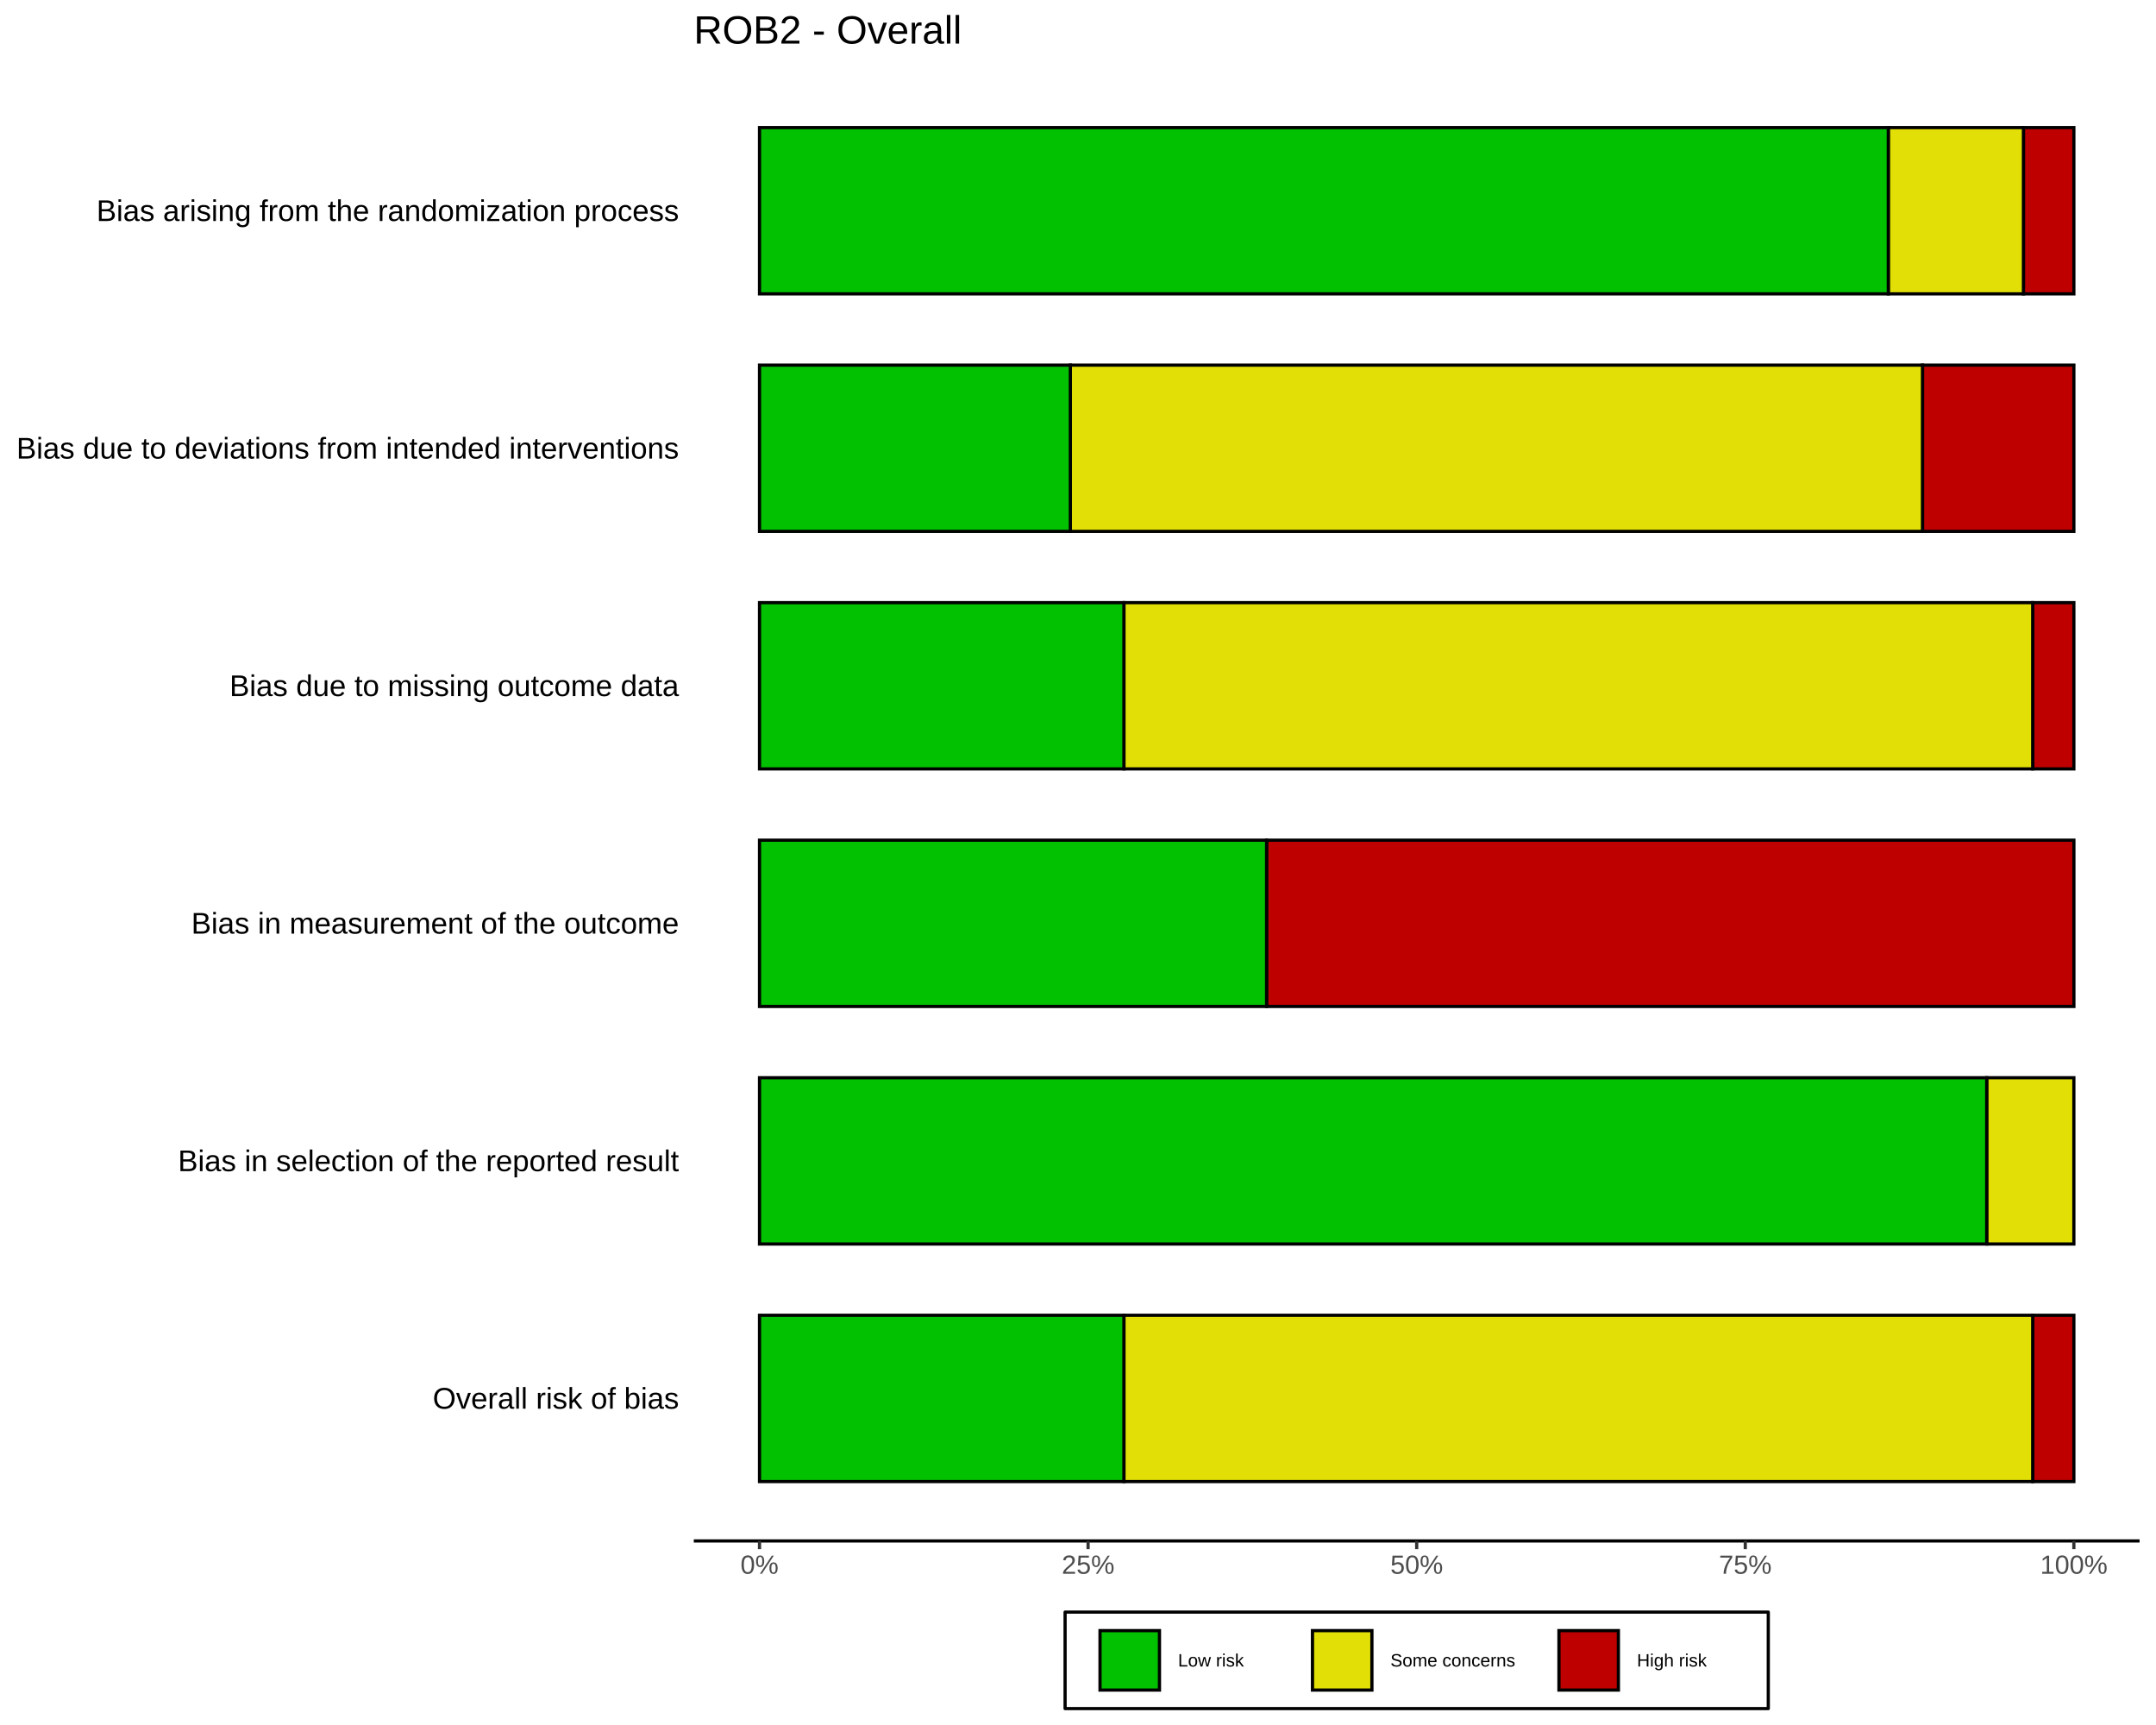
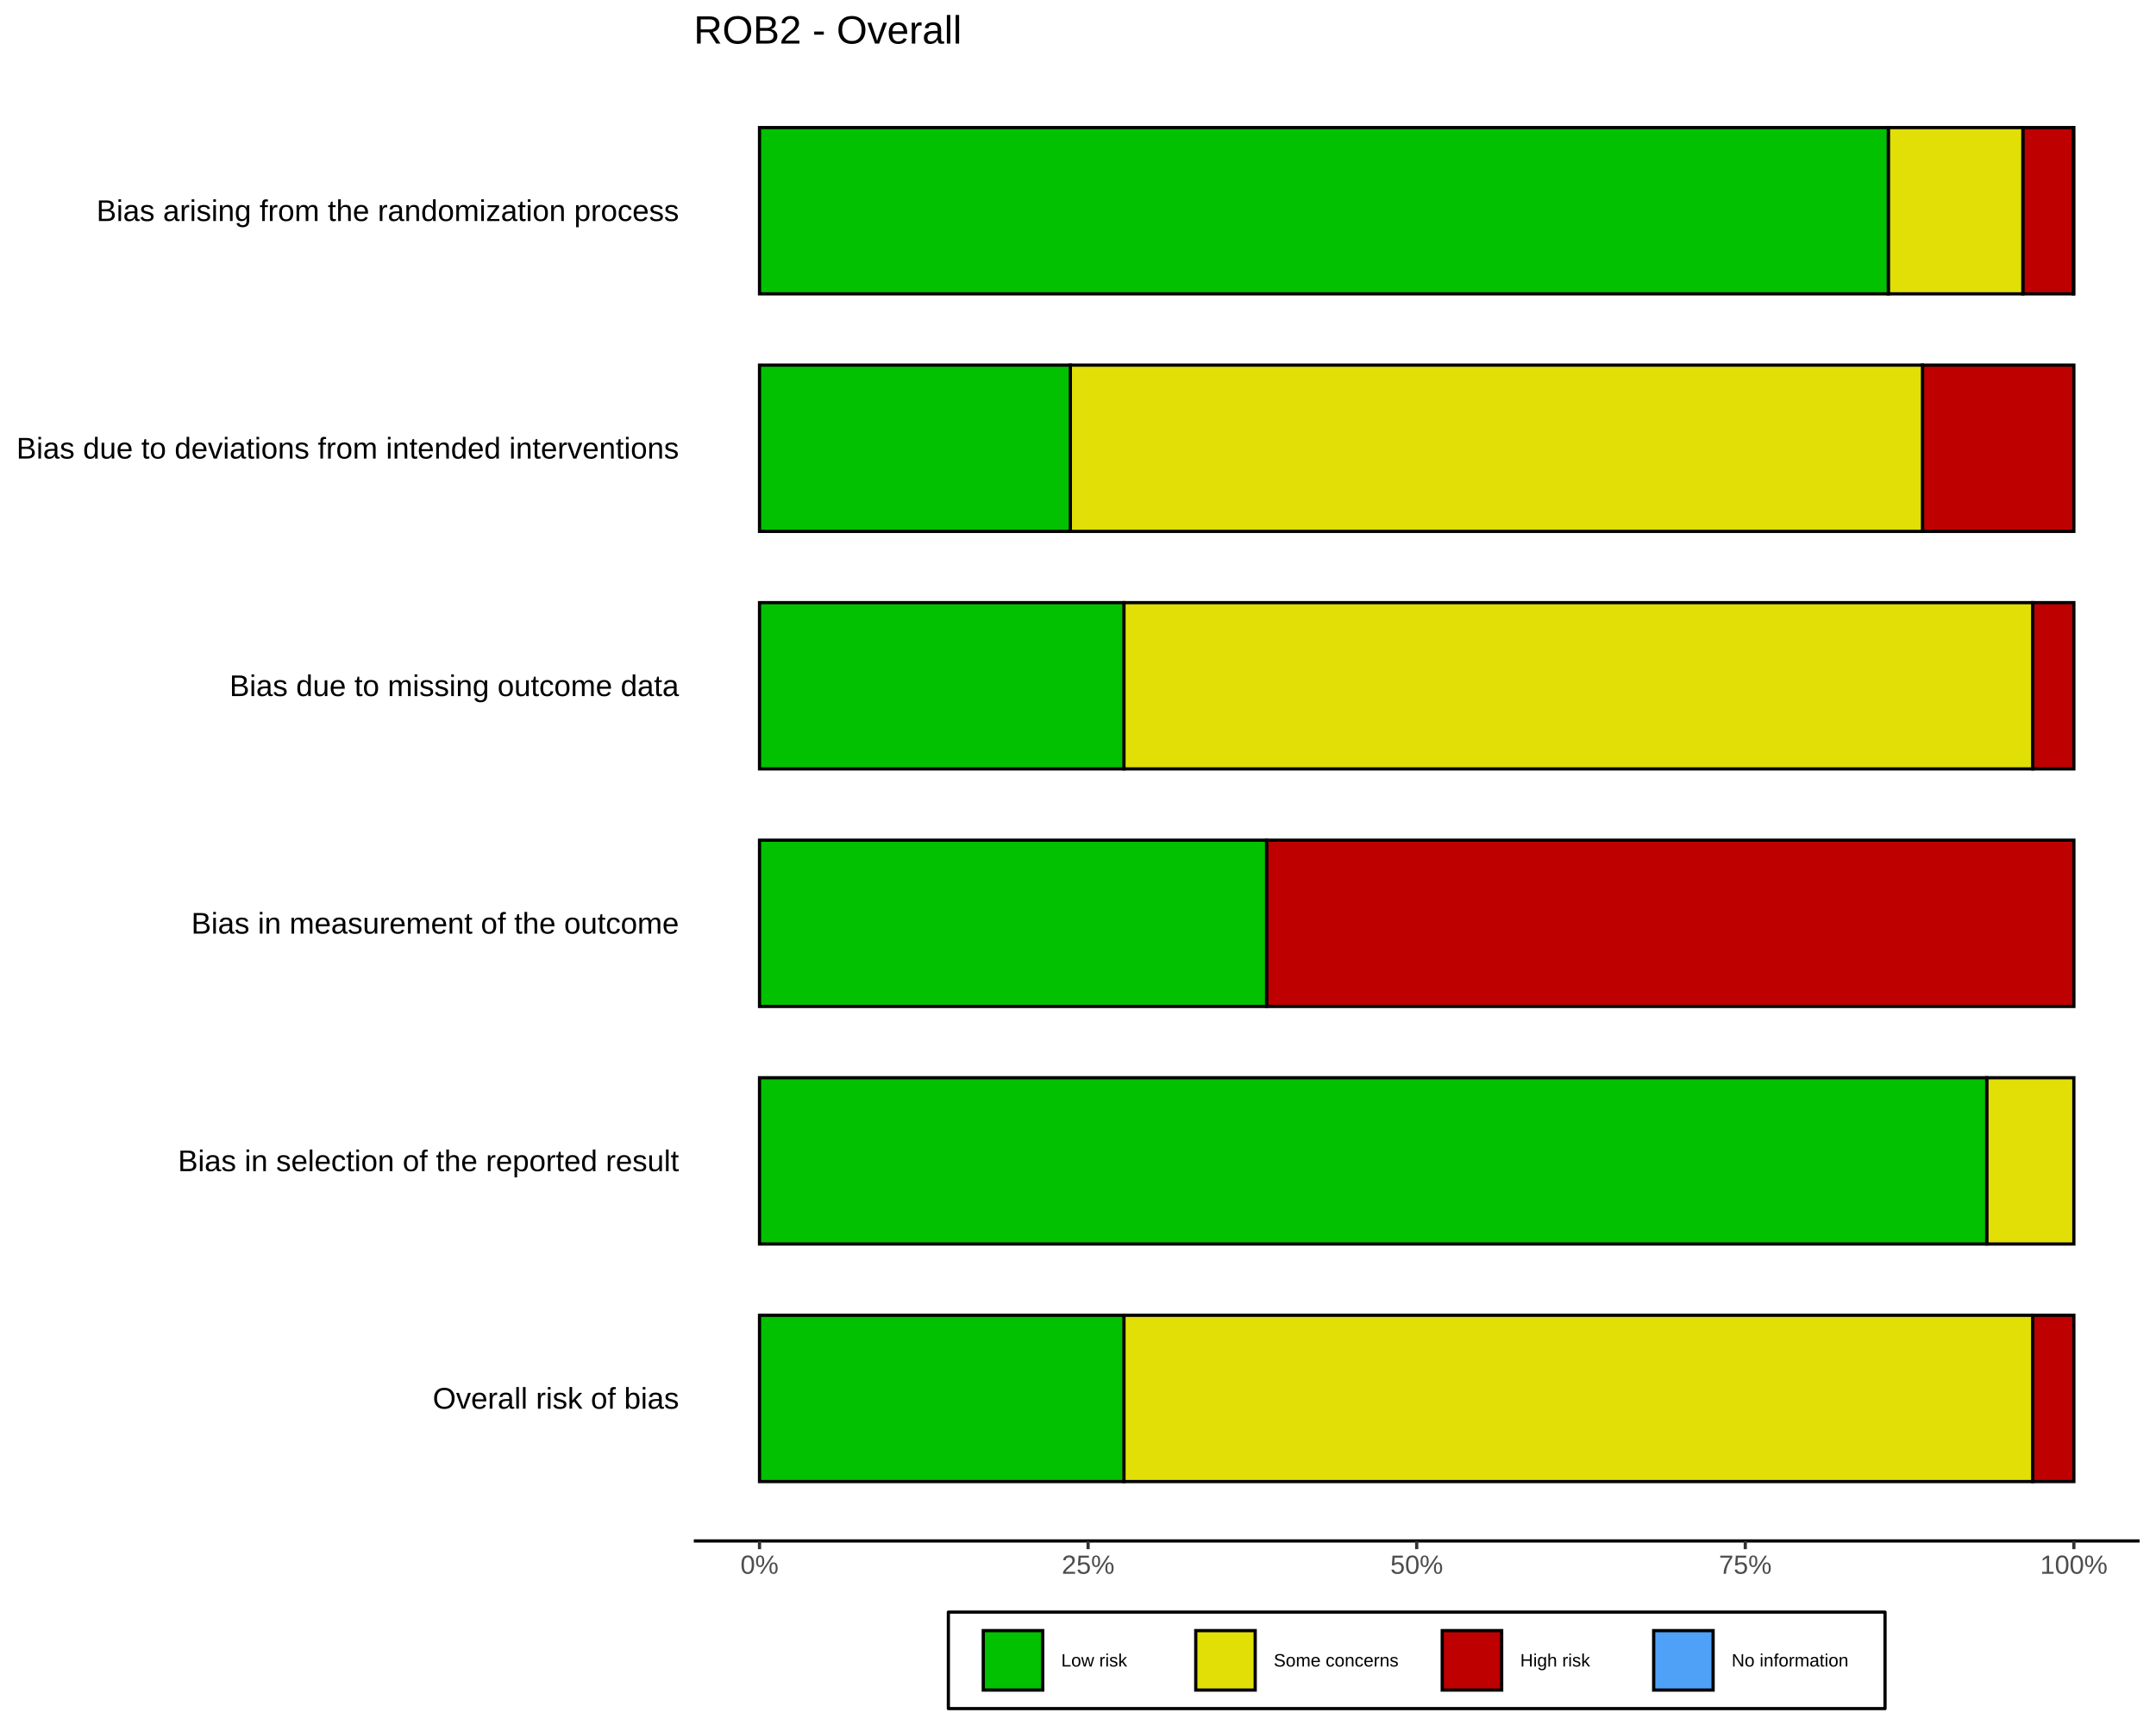
<svg xmlns="http://www.w3.org/2000/svg" viewBox="0 0 720.00 576.00">
  <defs>
    <style type="text/css">
    line, polyline, polygon, path, rect, circle {
      fill: none;
      stroke: #000000;
      stroke-linecap: round;
      stroke-linejoin: round;
      stroke-miterlimit: 10.00;
    }
  </style>
  </defs>
  <rect width="100%" height="100%" style="stroke: none; fill: #FFFFFF;" />
  <rect x="0.00" y="0.00" width="720.00" height="576.00" style="stroke-width: 1.07; stroke: #FFFFFF; fill: #FFFFFF;" />
  <defs>
    <clipPath id="cpMjMxLjY5fDcxNC41Mnw1MTQuNTR8MjIuNzc=">
      <rect x="231.69" y="22.77" width="482.83" height="491.76" />
    </clipPath>
  </defs>
  <rect x="678.82" y="439.19" width="13.75" height="55.52" style="stroke-width: 1.07; stroke-linecap: square; stroke-linejoin: miter; fill: #BF0000;" clip-path="url(#cpMjMxLjY5fDcxNC41Mnw1MTQuNTR8MjIuNzc=)" />
  <rect x="375.33" y="439.19" width="303.49" height="55.52" style="stroke-width: 1.07; stroke-linecap: square; stroke-linejoin: miter; fill: #E2DF07;" clip-path="url(#cpMjMxLjY5fDcxNC41Mnw1MTQuNTR8MjIuNzc=)" />
  <rect x="253.64" y="439.19" width="121.69" height="55.52" style="stroke-width: 1.07; stroke-linecap: square; stroke-linejoin: miter; fill: #02C100;" clip-path="url(#cpMjMxLjY5fDcxNC41Mnw1MTQuNTR8MjIuNzc=)" />
  <rect x="663.47" y="359.87" width="29.10" height="55.52" style="stroke-width: 1.07; stroke-linecap: square; stroke-linejoin: miter; fill: #E2DF07;" clip-path="url(#cpMjMxLjY5fDcxNC41Mnw1MTQuNTR8MjIuNzc=)" />
  <rect x="253.64" y="359.87" width="409.83" height="55.52" style="stroke-width: 1.07; stroke-linecap: square; stroke-linejoin: miter; fill: #02C100;" clip-path="url(#cpMjMxLjY5fDcxNC41Mnw1MTQuNTR8MjIuNzc=)" />
  <rect x="422.98" y="280.55" width="269.60" height="55.52" style="stroke-width: 1.07; stroke-linecap: square; stroke-linejoin: miter; fill: #BF0000;" clip-path="url(#cpMjMxLjY5fDcxNC41Mnw1MTQuNTR8MjIuNzc=)" />
  <rect x="253.64" y="280.55" width="169.34" height="55.52" style="stroke-width: 1.07; stroke-linecap: square; stroke-linejoin: miter; fill: #02C100;" clip-path="url(#cpMjMxLjY5fDcxNC41Mnw1MTQuNTR8MjIuNzc=)" />
  <rect x="678.82" y="201.23" width="13.75" height="55.52" style="stroke-width: 1.07; stroke-linecap: square; stroke-linejoin: miter; fill: #BF0000;" clip-path="url(#cpMjMxLjY5fDcxNC41Mnw1MTQuNTR8MjIuNzc=)" />
  <rect x="375.33" y="201.23" width="303.49" height="55.52" style="stroke-width: 1.07; stroke-linecap: square; stroke-linejoin: miter; fill: #E2DF07;" clip-path="url(#cpMjMxLjY5fDcxNC41Mnw1MTQuNTR8MjIuNzc=)" />
  <rect x="253.64" y="201.23" width="121.69" height="55.52" style="stroke-width: 1.07; stroke-linecap: square; stroke-linejoin: miter; fill: #02C100;" clip-path="url(#cpMjMxLjY5fDcxNC41Mnw1MTQuNTR8MjIuNzc=)" />
  <rect x="642.02" y="121.92" width="50.55" height="55.52" style="stroke-width: 1.07; stroke-linecap: square; stroke-linejoin: miter; fill: #BF0000;" clip-path="url(#cpMjMxLjY5fDcxNC41Mnw1MTQuNTR8MjIuNzc=)" />
  <rect x="357.45" y="121.92" width="284.57" height="55.52" style="stroke-width: 1.07; stroke-linecap: square; stroke-linejoin: miter; fill: #E2DF07;" clip-path="url(#cpMjMxLjY5fDcxNC41Mnw1MTQuNTR8MjIuNzc=)" />
  <rect x="253.64" y="121.92" width="103.81" height="55.52" style="stroke-width: 1.07; stroke-linecap: square; stroke-linejoin: miter; fill: #02C100;" clip-path="url(#cpMjMxLjY5fDcxNC41Mnw1MTQuNTR8MjIuNzc=)" />
-   <rect x="675.72" y="42.60" width="16.85" height="55.52" style="stroke-width: 1.07; stroke-linecap: square; stroke-linejoin: miter; fill: #BF0000;" clip-path="url(#cpMjMxLjY5fDcxNC41Mnw1MTQuNTR8MjIuNzc=)" />
-   <rect x="630.60" y="42.60" width="45.13" height="55.52" style="stroke-width: 1.07; stroke-linecap: square; stroke-linejoin: miter; fill: #E2DF07;" clip-path="url(#cpMjMxLjY5fDcxNC41Mnw1MTQuNTR8MjIuNzc=)" />
+   <rect x="692.38" y="42.60" width="0.19" height="55.52" style="stroke-width: 1.07; stroke-linecap: square; stroke-linejoin: miter; fill: #4EA1F7;" clip-path="url(#cpMjMxLjY5fDcxNC41Mnw1MTQuNTR8MjIuNzc=)" />
+   <rect x="675.53" y="42.60" width="16.85" height="55.52" style="stroke-width: 1.07; stroke-linecap: square; stroke-linejoin: miter; fill: #BF0000;" clip-path="url(#cpMjMxLjY5fDcxNC41Mnw1MTQuNTR8MjIuNzc=)" />
+   <rect x="630.60" y="42.60" width="44.93" height="55.52" style="stroke-width: 1.07; stroke-linecap: square; stroke-linejoin: miter; fill: #E2DF07;" clip-path="url(#cpMjMxLjY5fDcxNC41Mnw1MTQuNTR8MjIuNzc=)" />
  <rect x="253.64" y="42.60" width="376.96" height="55.52" style="stroke-width: 1.07; stroke-linecap: square; stroke-linejoin: miter; fill: #02C100;" clip-path="url(#cpMjMxLjY5fDcxNC41Mnw1MTQuNTR8MjIuNzc=)" />
  <defs>
    <clipPath id="cpMC4wMHw3MjAuMDB8NTc2LjAwfDAuMDA=">
      <rect x="0.00" y="0.00" width="720.00" height="576.00" />
    </clipPath>
  </defs>
  <g clip-path="url(#cpMC4wMHw3MjAuMDB8NTc2LjAwfDAuMDA=)">
    <text x="144.51" y="470.38" style="font-size: 10.00px; font-family: Liberation Sans;" textLength="82.25px" lengthAdjust="spacingAndGlyphs">Overall risk of bias</text>
  </g>
  <g clip-path="url(#cpMC4wMHw3MjAuMDB8NTc2LjAwfDAuMDA=)">
    <text x="59.42" y="391.07" style="font-size: 10.00px; font-family: Liberation Sans;" textLength="167.34px" lengthAdjust="spacingAndGlyphs">Bias in selection of the reported result</text>
  </g>
  <g clip-path="url(#cpMC4wMHw3MjAuMDB8NTc2LjAwfDAuMDA=)">
    <text x="63.87" y="311.75" style="font-size: 10.00px; font-family: Liberation Sans;" textLength="162.89px" lengthAdjust="spacingAndGlyphs">Bias in measurement of the outcome</text>
  </g>
  <g clip-path="url(#cpMC4wMHw3MjAuMDB8NTc2LjAwfDAuMDA=)">
    <text x="76.65" y="232.43" style="font-size: 10.00px; font-family: Liberation Sans;" textLength="150.11px" lengthAdjust="spacingAndGlyphs">Bias due to missing outcome data</text>
  </g>
  <g clip-path="url(#cpMC4wMHw3MjAuMDB8NTc2LjAwfDAuMDA=)">
    <text x="5.48" y="153.12" style="font-size: 10.00px; font-family: Liberation Sans;" textLength="221.28px" lengthAdjust="spacingAndGlyphs">Bias due to deviations from intended interventions</text>
  </g>
  <g clip-path="url(#cpMC4wMHw3MjAuMDB8NTc2LjAwfDAuMDA=)">
    <text x="32.21" y="73.80" style="font-size: 10.00px; font-family: Liberation Sans;" textLength="194.55px" lengthAdjust="spacingAndGlyphs">Bias arising from the randomization process</text>
  </g>
  <polyline points="231.69,514.54 714.52,514.54 " style="stroke-width: 1.07; stroke-linecap: butt;" clip-path="url(#cpMC4wMHw3MjAuMDB8NTc2LjAwfDAuMDA=)" />
  <polyline points="253.64,517.28 253.64,514.54 " style="stroke-width: 1.07; stroke: #333333; stroke-linecap: butt;" clip-path="url(#cpMC4wMHw3MjAuMDB8NTc2LjAwfDAuMDA=)" />
  <polyline points="363.37,517.28 363.37,514.54 " style="stroke-width: 1.07; stroke: #333333; stroke-linecap: butt;" clip-path="url(#cpMC4wMHw3MjAuMDB8NTc2LjAwfDAuMDA=)" />
  <polyline points="473.11,517.28 473.11,514.54 " style="stroke-width: 1.07; stroke: #333333; stroke-linecap: butt;" clip-path="url(#cpMC4wMHw3MjAuMDB8NTc2LjAwfDAuMDA=)" />
  <polyline points="582.84,517.28 582.84,514.54 " style="stroke-width: 1.07; stroke: #333333; stroke-linecap: butt;" clip-path="url(#cpMC4wMHw3MjAuMDB8NTc2LjAwfDAuMDA=)" />
  <polyline points="692.57,517.28 692.57,514.54 " style="stroke-width: 1.07; stroke: #333333; stroke-linecap: butt;" clip-path="url(#cpMC4wMHw3MjAuMDB8NTc2LjAwfDAuMDA=)" />
  <g clip-path="url(#cpMC4wMHw3MjAuMDB8NTc2LjAwfDAuMDA=)">
    <text x="247.28" y="525.51" style="font-size: 8.80px; fill: #4D4D4D; font-family: Liberation Sans;" textLength="12.72px" lengthAdjust="spacingAndGlyphs">0%</text>
  </g>
  <g clip-path="url(#cpMC4wMHw3MjAuMDB8NTc2LjAwfDAuMDA=)">
    <text x="354.57" y="525.51" style="font-size: 8.80px; fill: #4D4D4D; font-family: Liberation Sans;" textLength="17.61px" lengthAdjust="spacingAndGlyphs">25%</text>
  </g>
  <g clip-path="url(#cpMC4wMHw3MjAuMDB8NTc2LjAwfDAuMDA=)">
    <text x="464.30" y="525.51" style="font-size: 8.80px; fill: #4D4D4D; font-family: Liberation Sans;" textLength="17.61px" lengthAdjust="spacingAndGlyphs">50%</text>
  </g>
  <g clip-path="url(#cpMC4wMHw3MjAuMDB8NTc2LjAwfDAuMDA=)">
    <text x="574.04" y="525.51" style="font-size: 8.80px; fill: #4D4D4D; font-family: Liberation Sans;" textLength="17.61px" lengthAdjust="spacingAndGlyphs">75%</text>
  </g>
  <g clip-path="url(#cpMC4wMHw3MjAuMDB8NTc2LjAwfDAuMDA=)">
    <text x="681.32" y="525.51" style="font-size: 8.80px; fill: #4D4D4D; font-family: Liberation Sans;" textLength="22.50px" lengthAdjust="spacingAndGlyphs">100%</text>
  </g>
-   <rect x="355.69" y="538.30" width="234.83" height="32.22" style="stroke-width: 1.07; fill: #FFFFFF;" clip-path="url(#cpMC4wMHw3MjAuMDB8NTc2LjAwfDAuMDA=)" />
-   <rect x="366.65" y="543.78" width="21.26" height="21.26" style="stroke-width: 1.07; stroke: none; fill: #F2F2F2;" clip-path="url(#cpMC4wMHw3MjAuMDB8NTc2LjAwfDAuMDA=)" />
-   <rect x="367.36" y="544.49" width="19.84" height="19.84" style="stroke-width: 1.07; stroke-linecap: square; stroke-linejoin: miter; fill: #02C100;" clip-path="url(#cpMC4wMHw3MjAuMDB8NTc2LjAwfDAuMDA=)" />
-   <rect x="437.60" y="543.78" width="21.26" height="21.26" style="stroke-width: 1.07; stroke: none; fill: #F2F2F2;" clip-path="url(#cpMC4wMHw3MjAuMDB8NTc2LjAwfDAuMDA=)" />
-   <rect x="438.31" y="544.49" width="19.84" height="19.84" style="stroke-width: 1.07; stroke-linecap: square; stroke-linejoin: miter; fill: #E2DF07;" clip-path="url(#cpMC4wMHw3MjAuMDB8NTc2LjAwfDAuMDA=)" />
-   <rect x="519.91" y="543.78" width="21.26" height="21.26" style="stroke-width: 1.07; stroke: none; fill: #F2F2F2;" clip-path="url(#cpMC4wMHw3MjAuMDB8NTc2LjAwfDAuMDA=)" />
-   <rect x="520.62" y="544.49" width="19.84" height="19.84" style="stroke-width: 1.07; stroke-linecap: square; stroke-linejoin: miter; fill: #BF0000;" clip-path="url(#cpMC4wMHw3MjAuMDB8NTc2LjAwfDAuMDA=)" />
+   <rect x="316.71" y="538.30" width="312.80" height="32.22" style="stroke-width: 1.07; fill: #FFFFFF;" clip-path="url(#cpMC4wMHw3MjAuMDB8NTc2LjAwfDAuMDA=)" />
+   <rect x="327.66" y="543.78" width="21.26" height="21.26" style="stroke-width: 1.07; stroke: none; fill: #F2F2F2;" clip-path="url(#cpMC4wMHw3MjAuMDB8NTc2LjAwfDAuMDA=)" />
+   <rect x="328.37" y="544.49" width="19.84" height="19.84" style="stroke-width: 1.07; stroke-linecap: square; stroke-linejoin: miter; fill: #02C100;" clip-path="url(#cpMC4wMHw3MjAuMDB8NTc2LjAwfDAuMDA=)" />
+   <rect x="398.62" y="543.78" width="21.26" height="21.26" style="stroke-width: 1.07; stroke: none; fill: #F2F2F2;" clip-path="url(#cpMC4wMHw3MjAuMDB8NTc2LjAwfDAuMDA=)" />
+   <rect x="399.33" y="544.49" width="19.84" height="19.84" style="stroke-width: 1.07; stroke-linecap: square; stroke-linejoin: miter; fill: #E2DF07;" clip-path="url(#cpMC4wMHw3MjAuMDB8NTc2LjAwfDAuMDA=)" />
+   <rect x="480.93" y="543.78" width="21.26" height="21.26" style="stroke-width: 1.07; stroke: none; fill: #F2F2F2;" clip-path="url(#cpMC4wMHw3MjAuMDB8NTc2LjAwfDAuMDA=)" />
+   <rect x="481.64" y="544.49" width="19.84" height="19.84" style="stroke-width: 1.07; stroke-linecap: square; stroke-linejoin: miter; fill: #BF0000;" clip-path="url(#cpMC4wMHw3MjAuMDB8NTc2LjAwfDAuMDA=)" />
+   <rect x="551.54" y="543.78" width="21.26" height="21.26" style="stroke-width: 1.07; stroke: none; fill: #F2F2F2;" clip-path="url(#cpMC4wMHw3MjAuMDB8NTc2LjAwfDAuMDA=)" />
+   <rect x="552.25" y="544.49" width="19.84" height="19.84" style="stroke-width: 1.07; stroke-linecap: square; stroke-linejoin: miter; fill: #4EA1F7;" clip-path="url(#cpMC4wMHw3MjAuMDB8NTc2LjAwfDAuMDA=)" />
  <g clip-path="url(#cpMC4wMHw3MjAuMDB8NTc2LjAwfDAuMDA=)">
-     <text x="393.39" y="556.47" style="font-size: 6.00px; font-family: Liberation Sans;" textLength="38.73px" lengthAdjust="spacingAndGlyphs">  Low risk        </text>
+     <text x="354.40" y="556.47" style="font-size: 6.00px; font-family: Liberation Sans;" textLength="38.73px" lengthAdjust="spacingAndGlyphs">  Low risk        </text>
  </g>
  <g clip-path="url(#cpMC4wMHw3MjAuMDB8NTc2LjAwfDAuMDA=)">
-     <text x="464.34" y="556.47" style="font-size: 6.00px; font-family: Liberation Sans;" textLength="50.09px" lengthAdjust="spacingAndGlyphs">  Some concerns   </text>
+     <text x="425.36" y="556.47" style="font-size: 6.00px; font-family: Liberation Sans;" textLength="50.09px" lengthAdjust="spacingAndGlyphs">  Some concerns   </text>
  </g>
  <g clip-path="url(#cpMC4wMHw3MjAuMDB8NTc2LjAwfDAuMDA=)">
-     <text x="546.65" y="556.47" style="font-size: 6.00px; font-family: Liberation Sans;" textLength="38.39px" lengthAdjust="spacingAndGlyphs">  High risk       </text>
+     <text x="507.67" y="556.47" style="font-size: 6.00px; font-family: Liberation Sans;" textLength="38.39px" lengthAdjust="spacingAndGlyphs">  High risk       </text>
+   </g>
+   <g clip-path="url(#cpMC4wMHw3MjAuMDB8NTc2LjAwfDAuMDA=)">
+     <text x="578.28" y="556.47" style="font-size: 6.00px; font-family: Liberation Sans;" textLength="45.75px" lengthAdjust="spacingAndGlyphs">  No information  </text>
  </g>
  <g clip-path="url(#cpMC4wMHw3MjAuMDB8NTc2LjAwfDAuMDA=)">
    <text x="231.69" y="14.56" style="font-size: 13.20px; font-family: Liberation Sans;" textLength="89.38px" lengthAdjust="spacingAndGlyphs">ROB2 - Overall</text>
  </g>
</svg>
